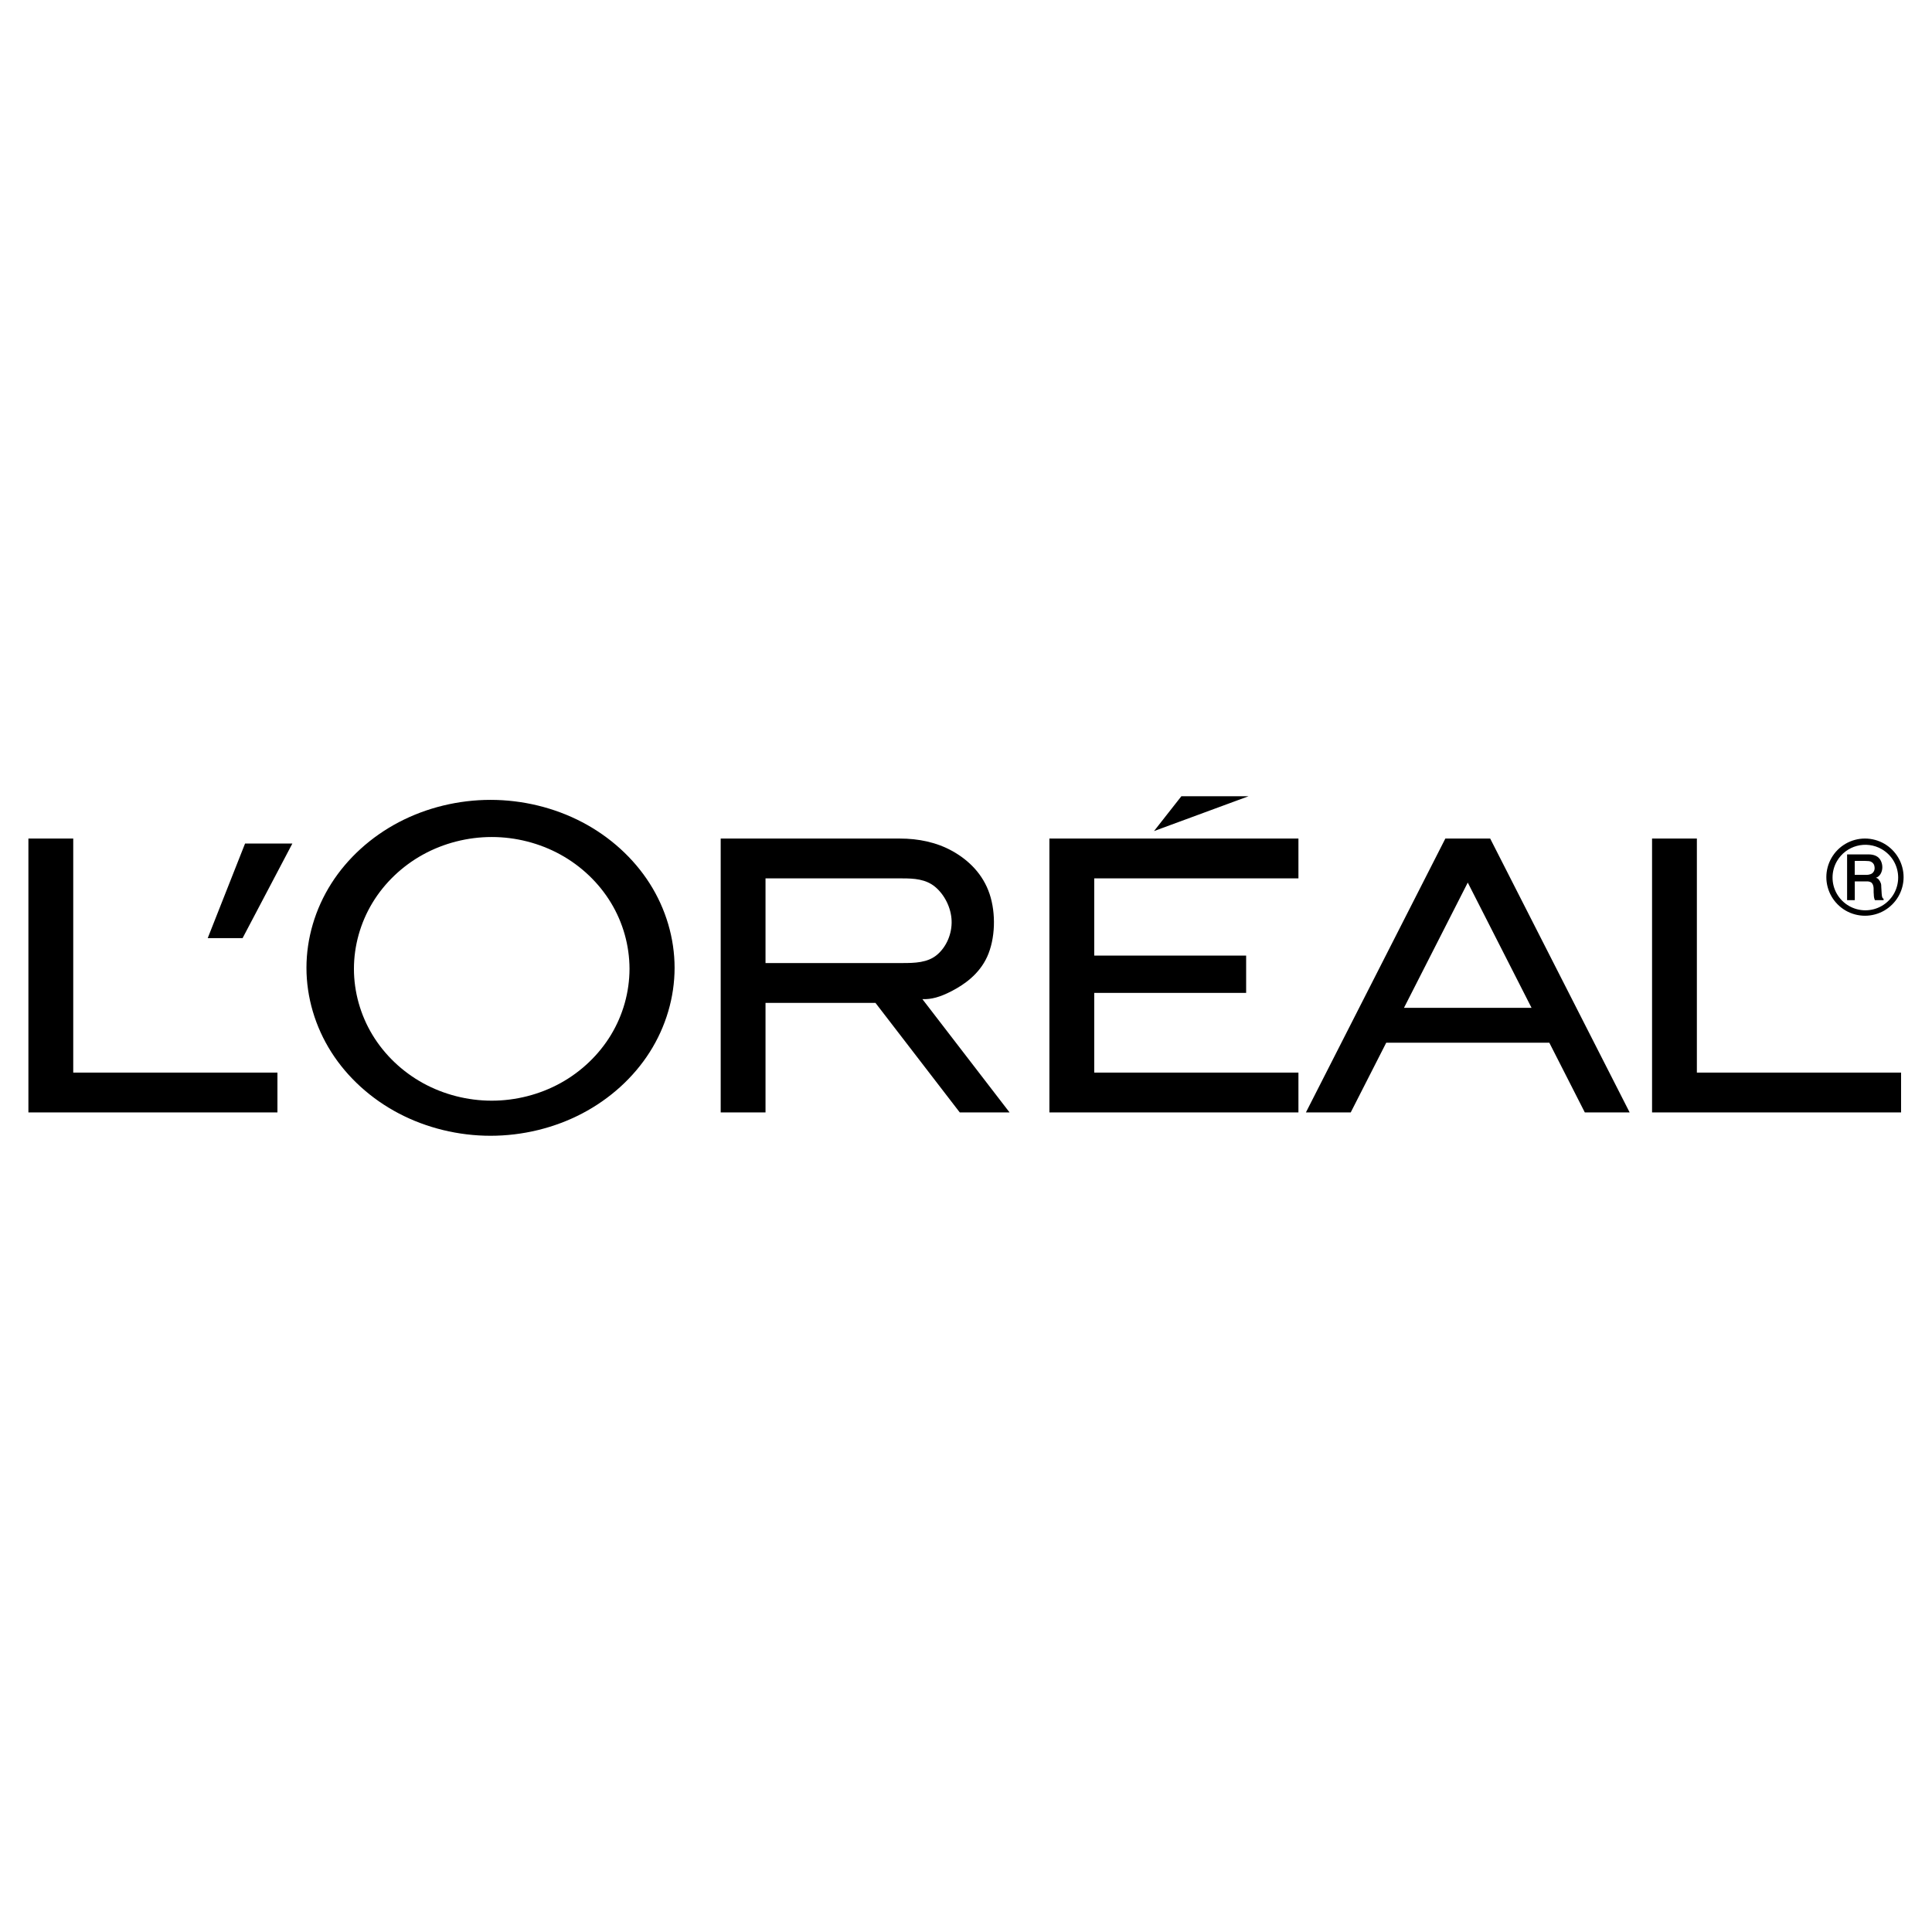
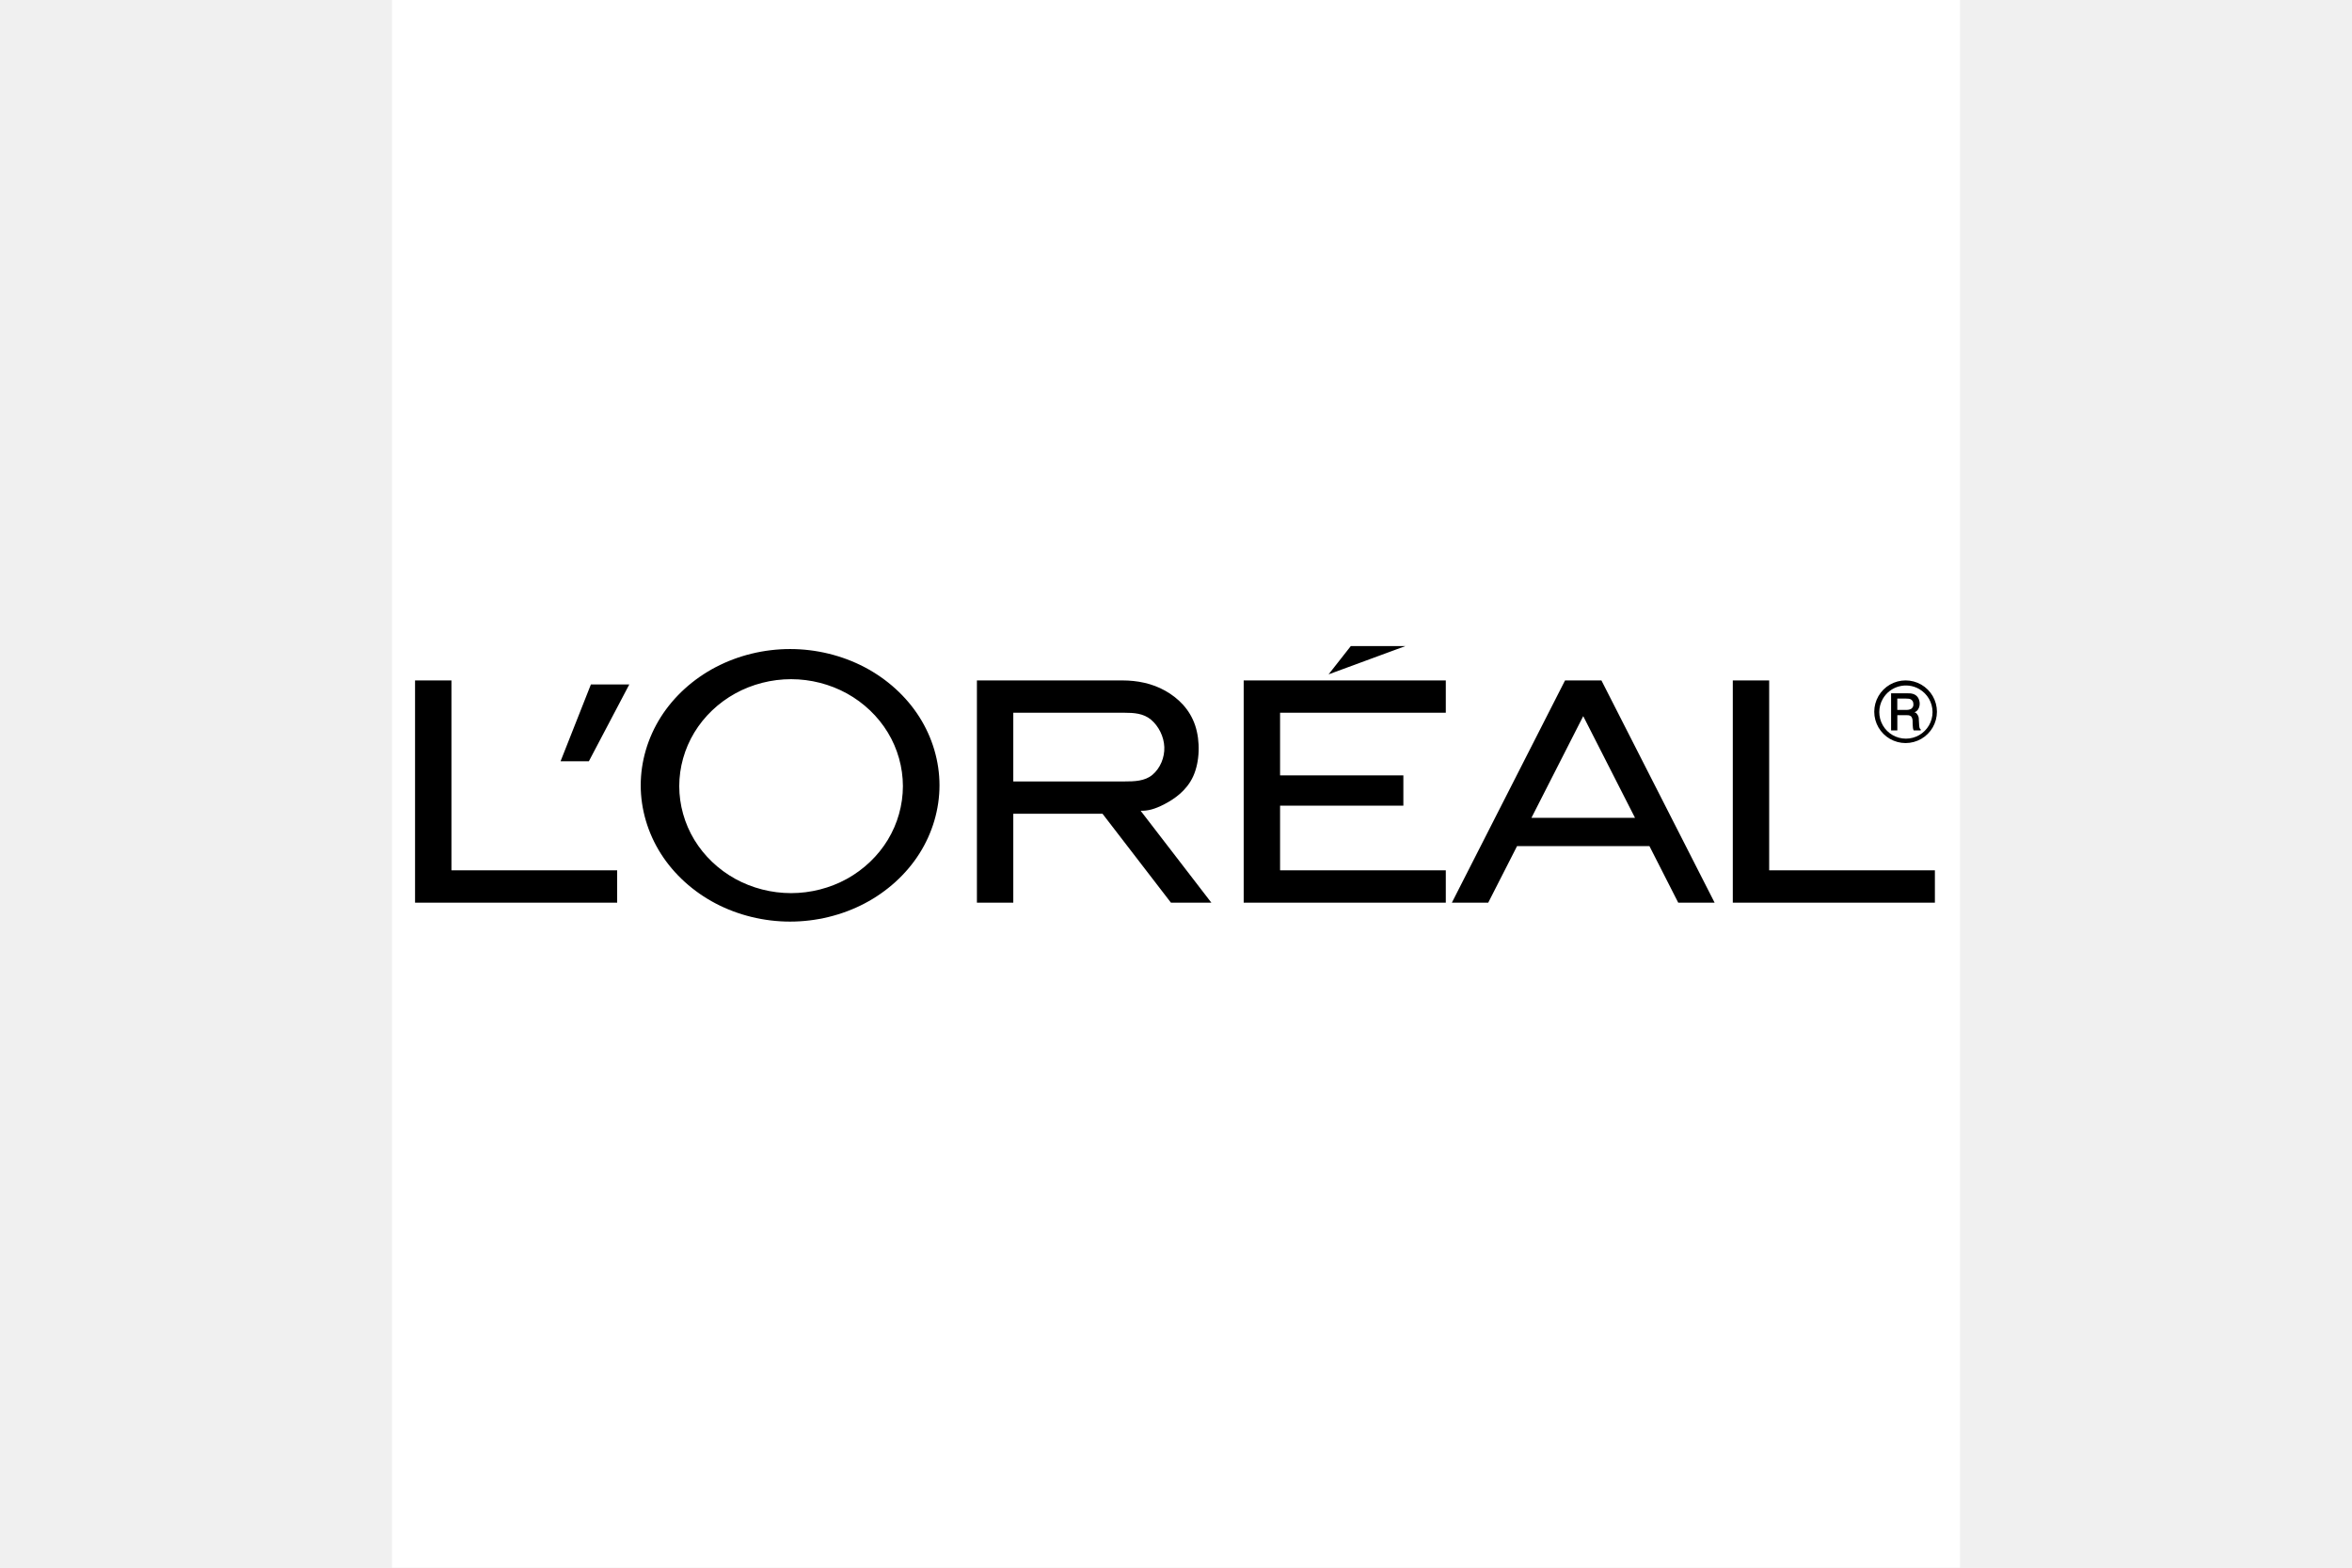
- <svg xmlns="http://www.w3.org/2000/svg" viewBox="0 0 192.756 192.756">
+ <svg xmlns="http://www.w3.org/2000/svg" width="75" height="50" viewBox="0 0 192.756 192.756">
  <g fill-rule="evenodd" clip-rule="evenodd">
    <path fill="#fff" d="M0 0h192.756v192.756H0V0z" />
    <path d="M27.68 107.013v3.973H2.834V83.663h4.473v23.35H27.68zM24.202 93.599l4.968-9.44h-4.72l-3.727 9.44h3.479zM64.823 88.148c-1.611-2.535-3.964-4.666-6.735-6.118-2.771-1.453-5.96-2.227-9.148-2.227s-6.378.774-9.148 2.227c-2.771 1.452-5.125 3.583-6.736 6.118-1.611 2.534-2.481 5.473-2.481 8.412 0 2.938.87 5.877 2.481 8.411 1.611 2.535 3.964 4.666 6.736 6.118 2.771 1.453 5.96 2.227 9.148 2.227s6.377-.773 9.148-2.227c2.771-1.452 5.124-3.583 6.735-6.118 1.612-2.534 2.481-5.474 2.481-8.411 0-2.938-.869-5.877-2.481-8.412zm-3.866 15.103c-1.202 1.988-2.961 3.665-5.037 4.81-2.076 1.144-4.468 1.754-6.861 1.754s-4.785-.61-6.861-1.754c-2.075-1.145-3.834-2.821-5.037-4.81s-1.849-4.289-1.849-6.589c0-2.301.646-4.601 1.849-6.589s2.961-3.665 5.037-4.809c2.076-1.145 4.469-1.755 6.861-1.755s4.785.61 6.861 1.755c2.076 1.144 3.834 2.82 5.037 4.809a12.8 12.8 0 0 1 1.85 6.589 12.807 12.807 0 0 1-1.85 6.589zM98.494 95.446c-.809 1.78-2.339 2.809-3.536 3.431-1.197.623-2.06.839-2.929.808l8.696 11.302h-4.969l-8.41-10.929h-10.97v10.929h-4.472V83.663h17.888c1.808 0 3.642.356 5.26 1.266 1.618.91 3.018 2.293 3.676 4.25.657 1.956.573 4.487-.234 6.267zm-5.003-.187c.942-.796 1.5-2.105 1.451-3.403-.048-1.299-.703-2.585-1.638-3.37-.936-.784-2.132-.849-3.263-.849H76.376v8.446h13.665c1.208 0 2.508-.027 3.45-.824zM124.328 95.338v3.725h-15.156v7.95h20.373v3.973h-24.846V83.663h24.846v3.974h-20.373v7.701h15.156zM124.576 79.439h-6.709l-2.732 3.478 9.441-3.478zM138.305 104.031l-3.543 6.955h-4.471l13.912-27.324h4.473l13.914 27.324h-4.473l-3.541-6.955h-16.271zm8.134-15.977l-6.365 12.5h12.73l-6.365-12.5zM189.67 107.013v3.973h-24.844V83.663h4.471v23.35h20.373zM187.734 89.146l-.039-.652c-.006-.12.004-.24-.045-.376a1.19 1.19 0 0 0-.221-.382.43.43 0 0 0-.275-.155.87.87 0 0 0 .461-.376c.117-.187.189-.434.186-.699s-.084-.549-.225-.759c-.305-.447-.842-.523-1.312-.501h-1.979v4.565h.768v-1.875h1.148c.125 0 .334-.017.543.146.277.327.154.757.203 1.122.004.218.025.424.115.607h.863v-.141c-.157-.065-.171-.293-.191-.524zm-.949-2.011c-.238.152-.484.153-.654.15h-1.084v-1.39c.473.006.949-.02 1.418.018a.635.635 0 0 1 .506.36c.099.302.103.626-.186.862z" />
    <path d="M189.404 85.587c-.336-.582-.828-1.074-1.41-1.41s-1.254-.516-1.926-.516-1.344.18-1.926.516-1.074.828-1.41 1.41c-.336.582-.518 1.254-.518 1.926s.182 1.344.518 1.925.828 1.074 1.41 1.41 1.254.516 1.926.516 1.344-.18 1.926-.516 1.074-.828 1.41-1.41.518-1.253.518-1.925-.182-1.344-.518-1.926zm-.461 3.601a3.305 3.305 0 0 1-1.199 1.196 3.298 3.298 0 0 1-1.637.438 3.282 3.282 0 0 1-2.836-1.634 3.27 3.27 0 0 1 0-3.268 3.275 3.275 0 0 1 4.473-1.196c.494.285.912.702 1.199 1.196a3.29 3.29 0 0 1 .438 1.634c0 .57-.152 1.14-.438 1.634z" />
  </g>
</svg>
